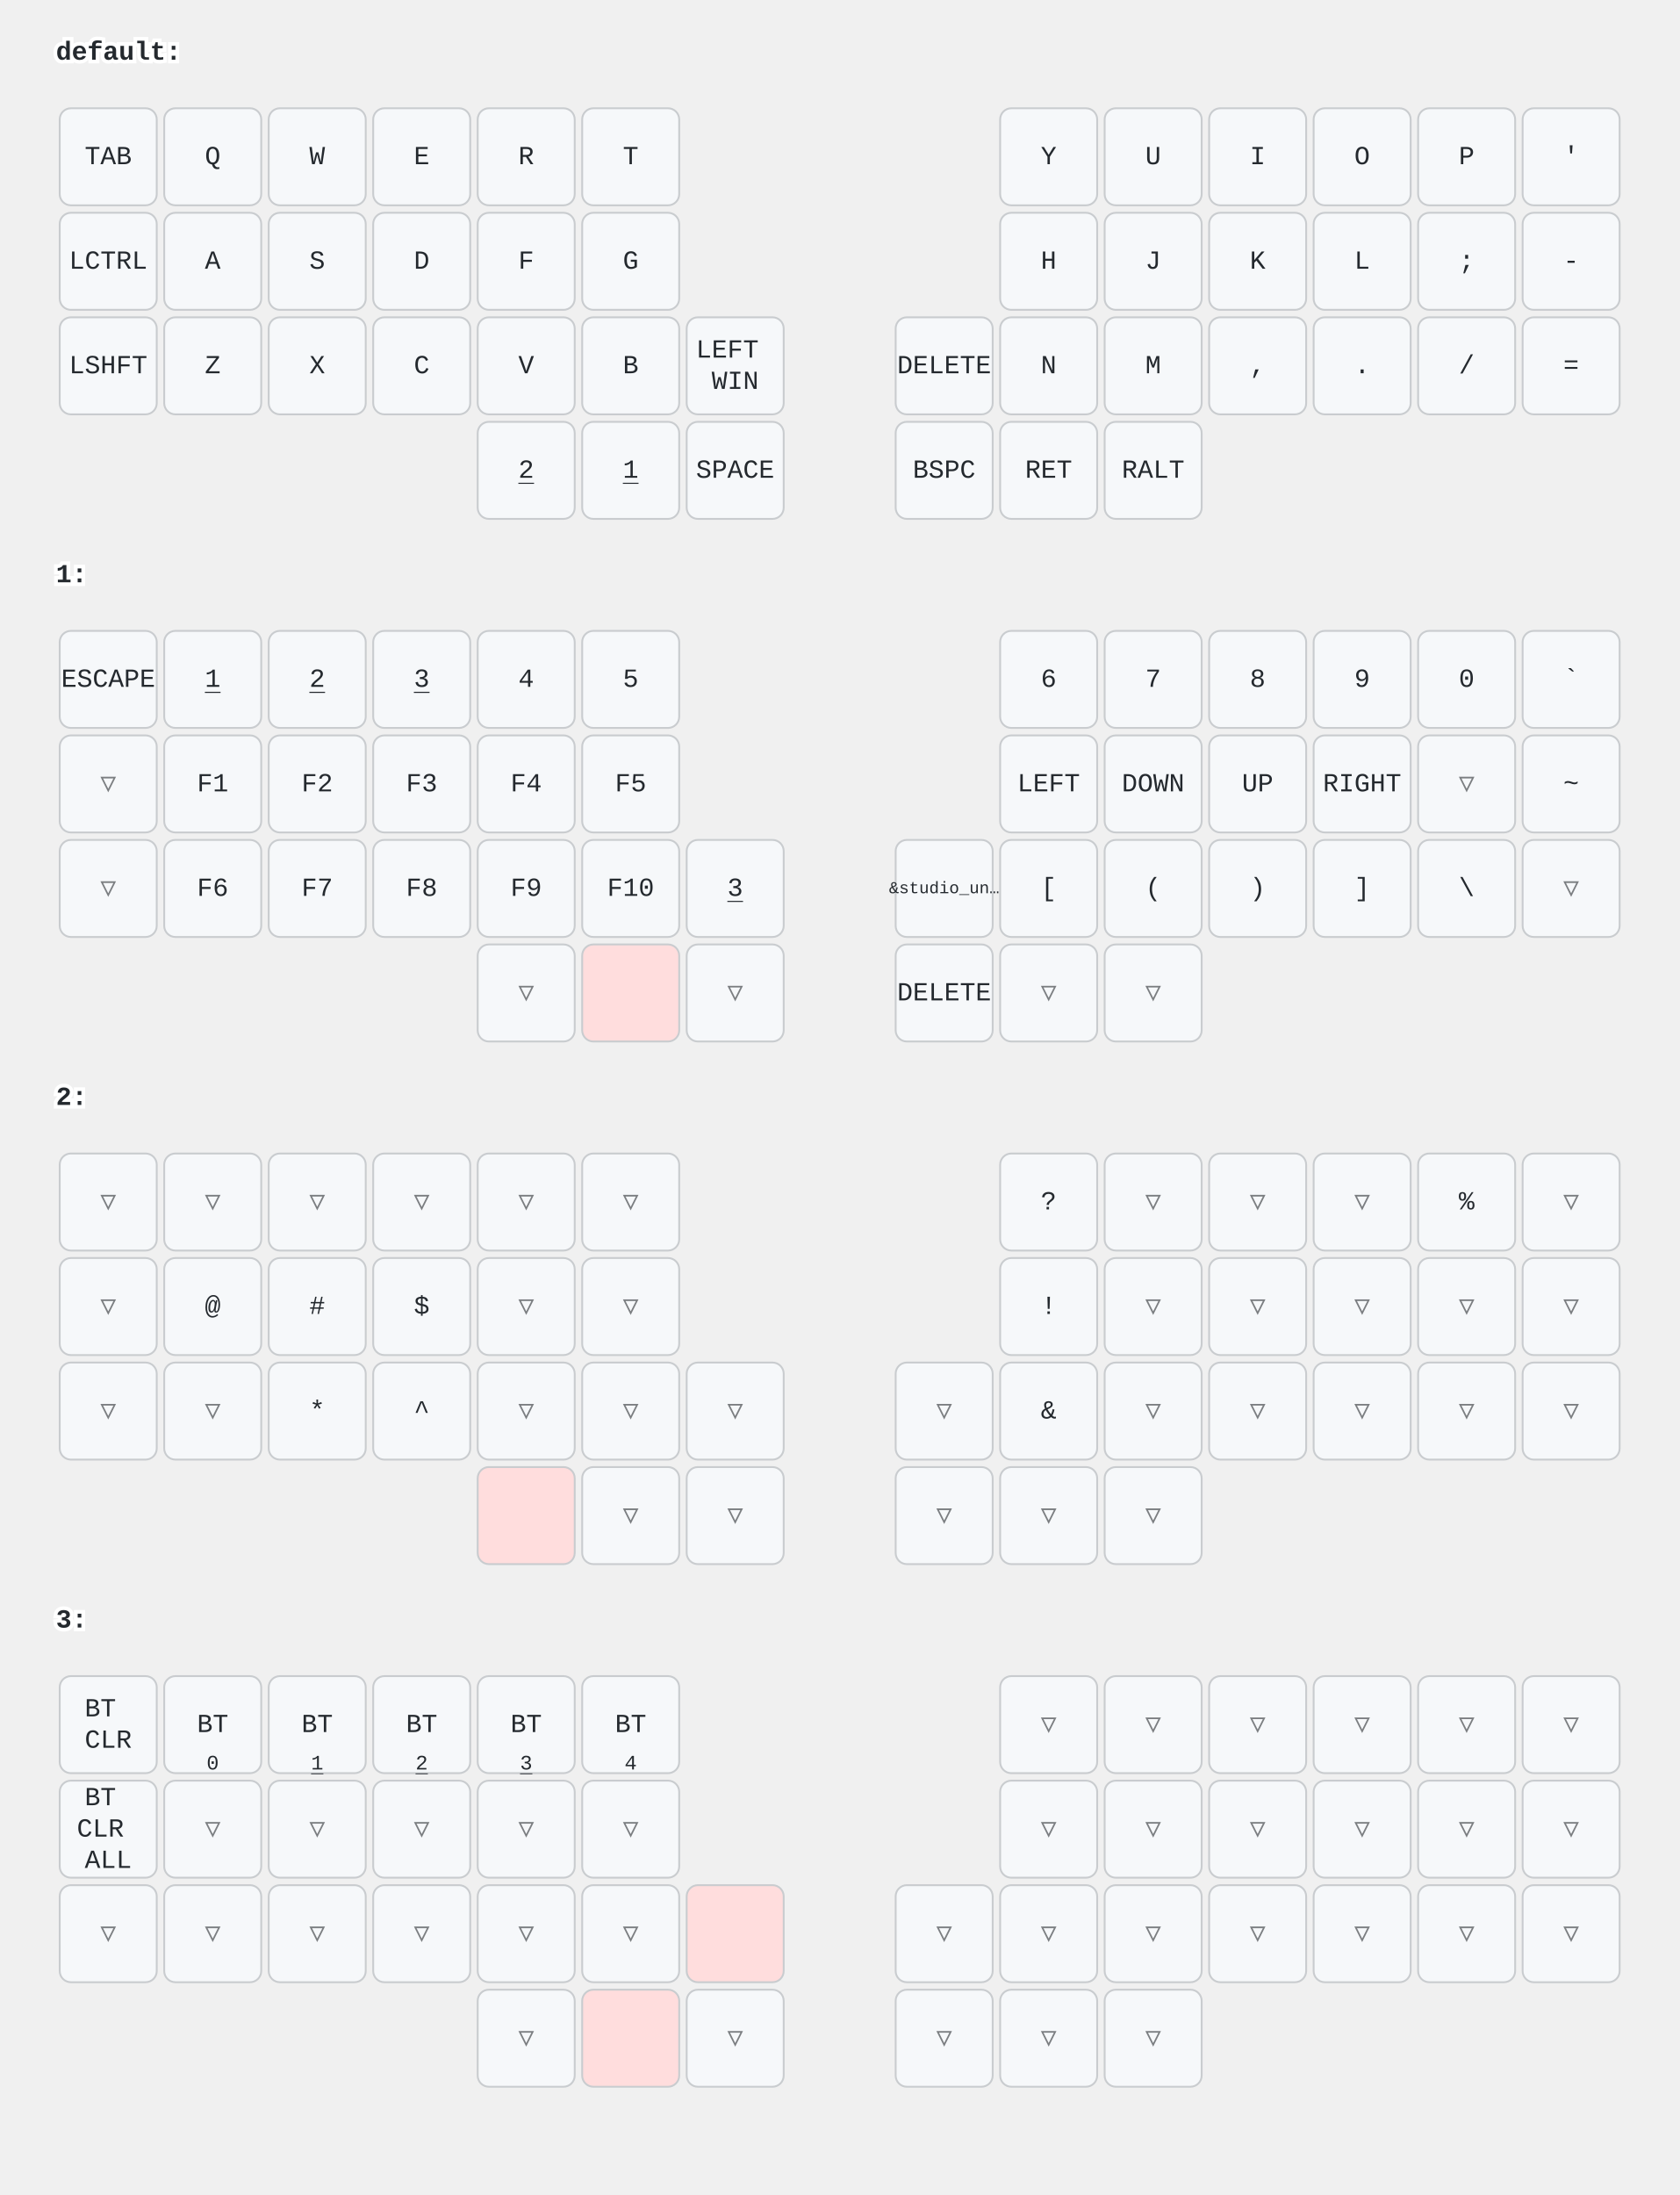
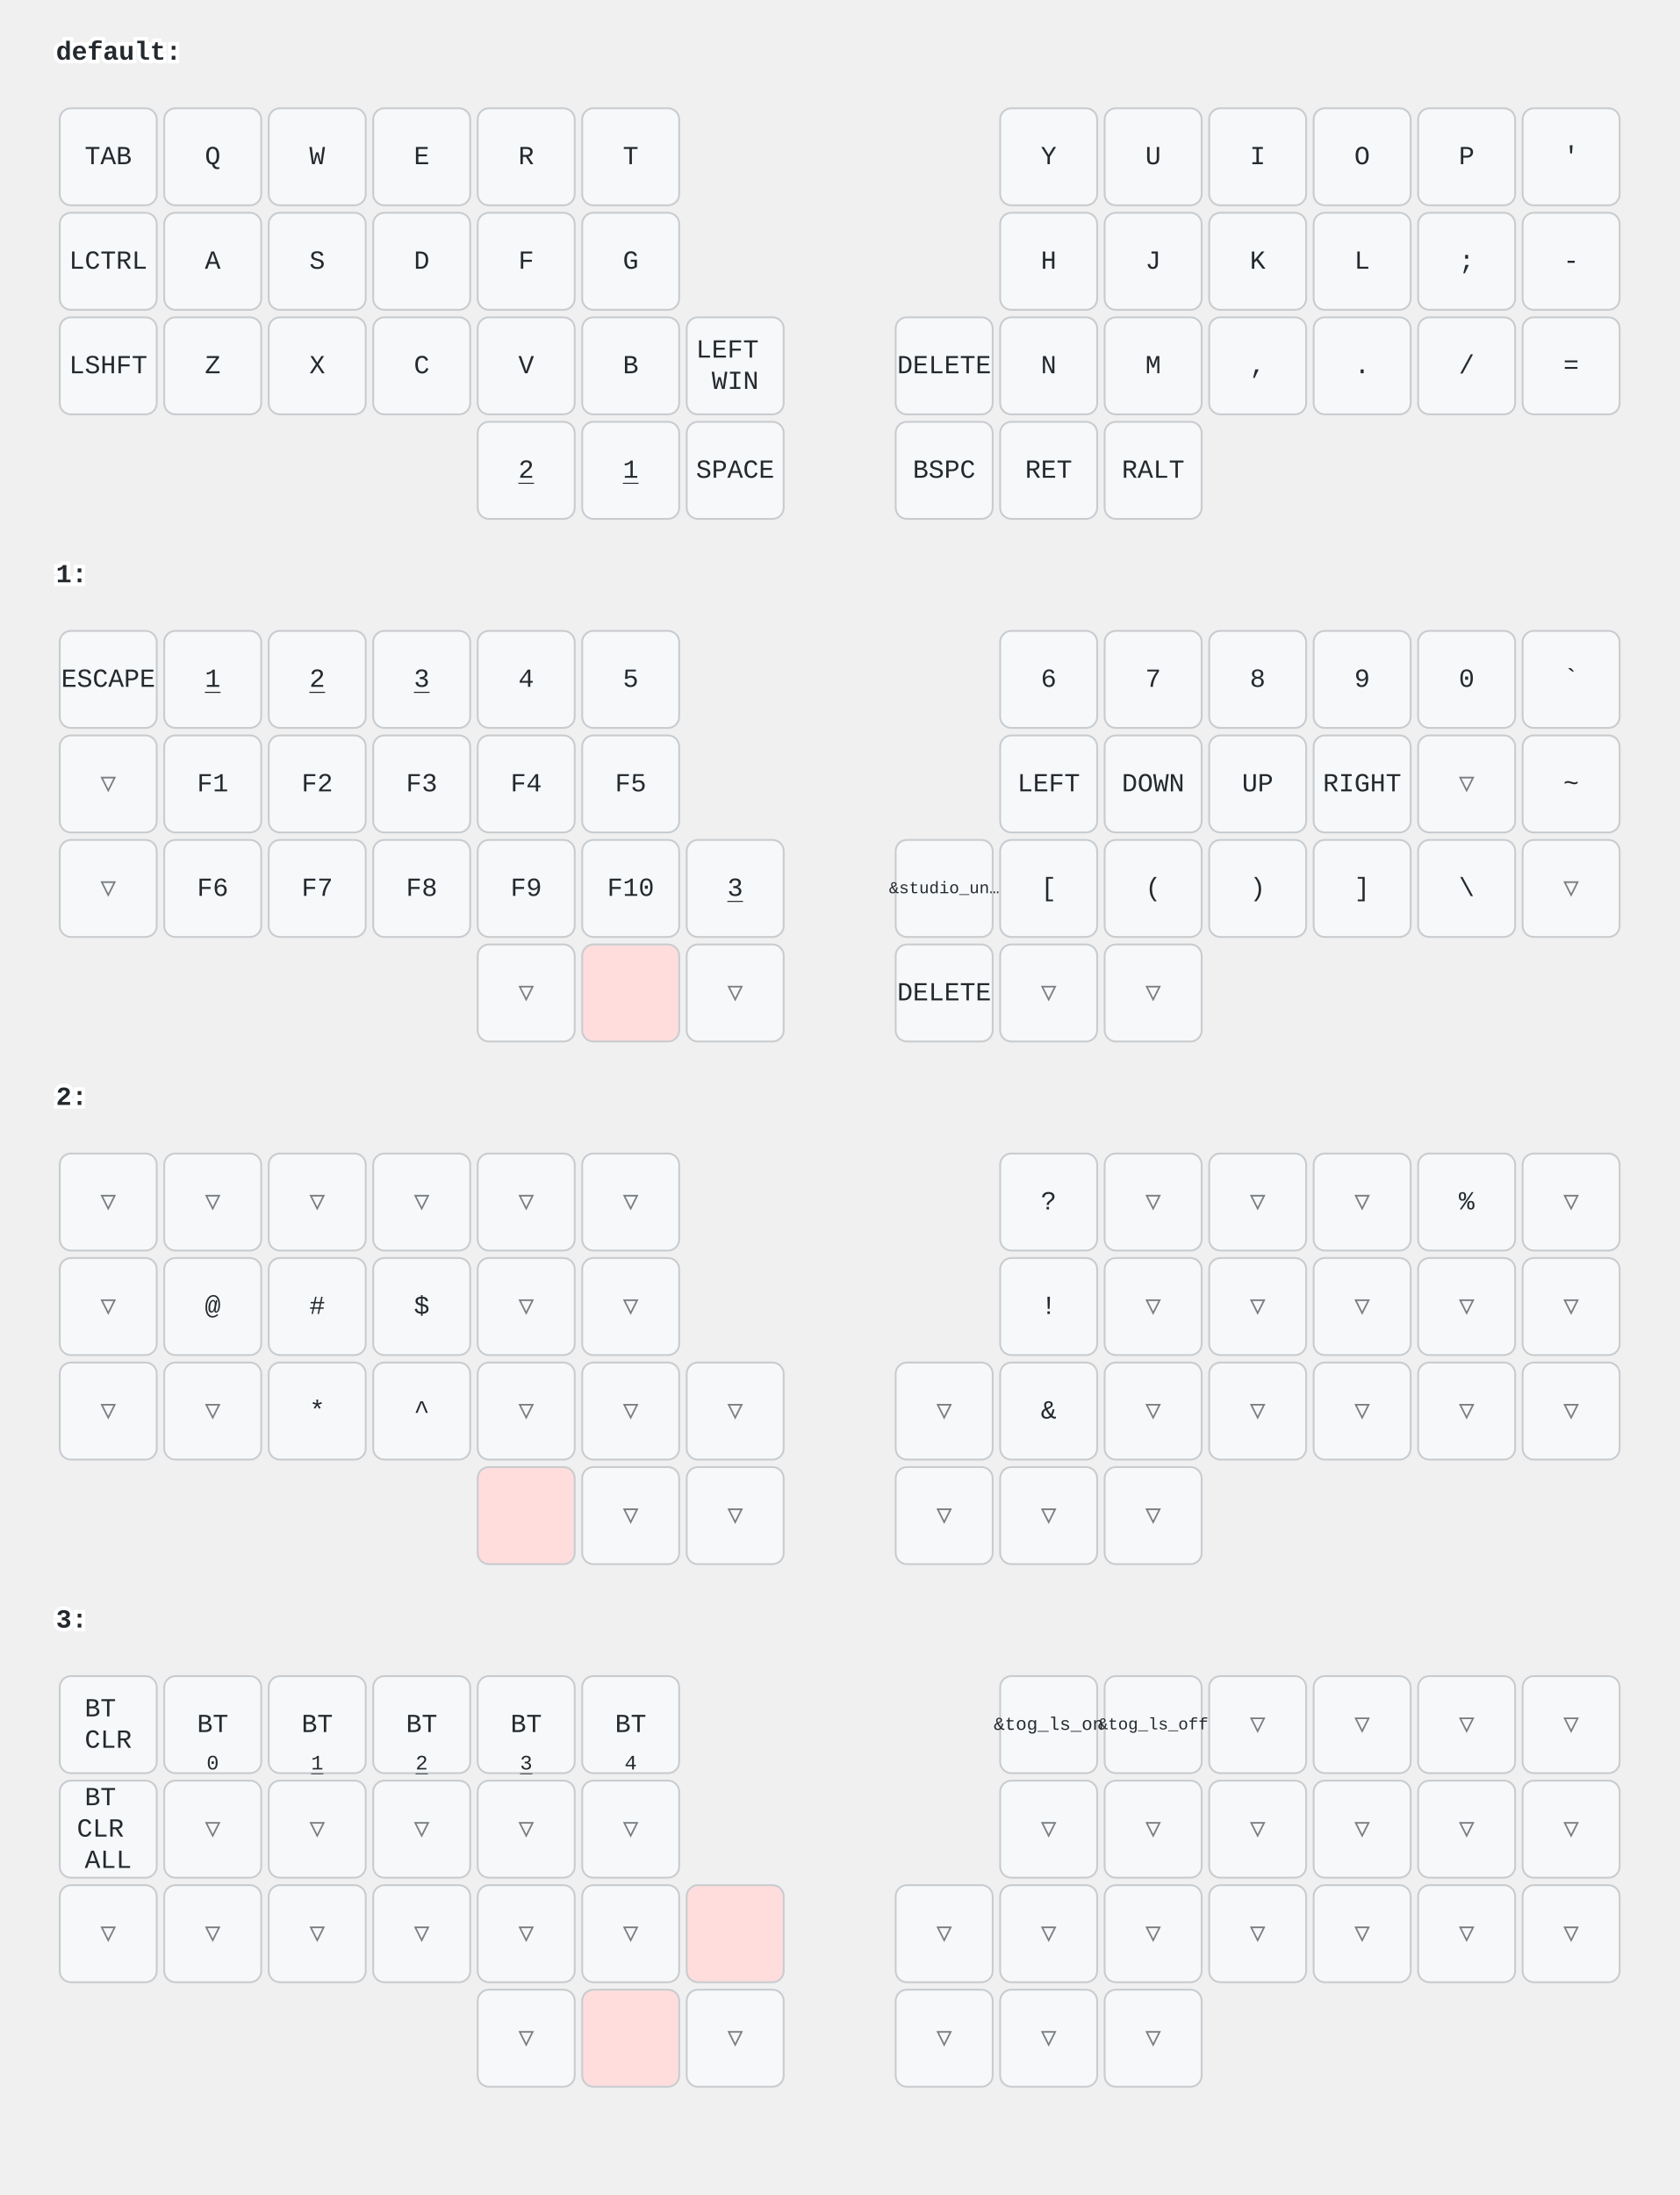
<svg xmlns="http://www.w3.org/2000/svg" width="900" height="1176" viewBox="0 0 900 1176" class="keymap">
  <style>/* inherit to force styles through use tags */
svg path {
    fill: inherit;
}

/* font and background color specifications */
svg.keymap {
    font-family: SFMono-Regular,Consolas,Liberation Mono,Menlo,monospace;
    font-size: 14px;
    font-kerning: normal;
    text-rendering: optimizeLegibility;
    fill: #24292e;
}

/* default key styling */
rect.key {
    fill: #f6f8fa;
}

rect.key, rect.combo {
    stroke: #c9cccf;
    stroke-width: 1;
}

/* default key side styling, only used is draw_key_sides is set */
rect.side {
    filter: brightness(90%);
}

/* color accent for combo boxes */
rect.combo, rect.combo-separate {
    fill: #cdf;
}

/* color accent for held keys */
rect.held, rect.combo.held {
    fill: #fdd;
}

/* color accent for ghost (optional) keys */
rect.ghost, rect.combo.ghost {
    stroke-dasharray: 4, 4;
    stroke-width: 2;
}

text {
    text-anchor: middle;
    dominant-baseline: middle;
}

/* styling for layer labels */
text.label {
    font-weight: bold;
    text-anchor: start;
    stroke: white;
    stroke-width: 4;
    paint-order: stroke;
}

/* styling for optional footer */
text.footer {
    text-anchor: end;
    dominant-baseline: auto;
    stroke: white;
    stroke-width: 4;
    paint-order: stroke;
}

/* styling for combo tap, and key non-tap label text */
text.combo, text.hold, text.shifted, text.left, text.right, text.tl, text.tr, text.bl, text.br {
    font-size: 11px;
}

text.hold, text.bl, text.br {
    text-anchor: middle;
    dominant-baseline: auto;
}

text.shifted, text.tl, text.tr {
    text-anchor: middle;
    dominant-baseline: hanging;
}

text.left, text.tl, text.bl {
    text-anchor: start;
}

text.right, text.tr, text.br {
    text-anchor: end;
}

text.layer-activator {
    text-decoration: underline;
}

/* styling for hold/shifted label text in combo box */
text.combo.hold, text.combo.shifted, text.combo.left, text.combo.right {
    font-size: 8px;
}

/* lighter symbol for transparent keys */
text.trans {
    fill: #7b7e81;
}

/* styling for combo dendrons */
path.combo {
    stroke-width: 1;
    stroke: gray;
    fill: none;
}

/* Start Tabler Icons Cleanup */
/* cannot use height/width with glyphs */
.icon-tabler &gt; path {
    fill: inherit;
    stroke: inherit;
    stroke-width: 2;
}
/* hide tabler's default box */
.icon-tabler &gt; path[stroke="none"][fill="none"] {
    visibility: hidden;
}
/* End Tabler Icons Cleanup */
</style>
  <g transform="translate(30, 0)" class="layer-default">
    <text x="0" y="28" class="label" id="default">default:</text>
    <g transform="translate(0, 56)">
      <g transform="translate(28, 28)" class="key keypos-0">
        <rect rx="6" ry="6" x="-26" y="-26" width="52" height="52" class="key" />
        <text x="0" y="0" class="key tap">TAB</text>
      </g>
      <g transform="translate(84, 28)" class="key keypos-1">
        <rect rx="6" ry="6" x="-26" y="-26" width="52" height="52" class="key" />
        <text x="0" y="0" class="key tap">Q</text>
      </g>
      <g transform="translate(140, 28)" class="key keypos-2">
        <rect rx="6" ry="6" x="-26" y="-26" width="52" height="52" class="key" />
        <text x="0" y="0" class="key tap">W</text>
      </g>
      <g transform="translate(196, 28)" class="key keypos-3">
        <rect rx="6" ry="6" x="-26" y="-26" width="52" height="52" class="key" />
        <text x="0" y="0" class="key tap">E</text>
      </g>
      <g transform="translate(252, 28)" class="key keypos-4">
        <rect rx="6" ry="6" x="-26" y="-26" width="52" height="52" class="key" />
        <text x="0" y="0" class="key tap">R</text>
      </g>
      <g transform="translate(308, 28)" class="key keypos-5">
        <rect rx="6" ry="6" x="-26" y="-26" width="52" height="52" class="key" />
        <text x="0" y="0" class="key tap">T</text>
      </g>
      <g transform="translate(532, 28)" class="key keypos-6">
        <rect rx="6" ry="6" x="-26" y="-26" width="52" height="52" class="key" />
        <text x="0" y="0" class="key tap">Y</text>
      </g>
      <g transform="translate(588, 28)" class="key keypos-7">
        <rect rx="6" ry="6" x="-26" y="-26" width="52" height="52" class="key" />
        <text x="0" y="0" class="key tap">U</text>
      </g>
      <g transform="translate(644, 28)" class="key keypos-8">
        <rect rx="6" ry="6" x="-26" y="-26" width="52" height="52" class="key" />
        <text x="0" y="0" class="key tap">I</text>
      </g>
      <g transform="translate(700, 28)" class="key keypos-9">
        <rect rx="6" ry="6" x="-26" y="-26" width="52" height="52" class="key" />
        <text x="0" y="0" class="key tap">O</text>
      </g>
      <g transform="translate(756, 28)" class="key keypos-10">
        <rect rx="6" ry="6" x="-26" y="-26" width="52" height="52" class="key" />
        <text x="0" y="0" class="key tap">P</text>
      </g>
      <g transform="translate(812, 28)" class="key keypos-11">
        <rect rx="6" ry="6" x="-26" y="-26" width="52" height="52" class="key" />
        <text x="0" y="0" class="key tap">'</text>
      </g>
      <g transform="translate(28, 84)" class="key keypos-12">
        <rect rx="6" ry="6" x="-26" y="-26" width="52" height="52" class="key" />
        <text x="0" y="0" class="key tap">LCTRL</text>
      </g>
      <g transform="translate(84, 84)" class="key keypos-13">
        <rect rx="6" ry="6" x="-26" y="-26" width="52" height="52" class="key" />
        <text x="0" y="0" class="key tap">A</text>
      </g>
      <g transform="translate(140, 84)" class="key keypos-14">
        <rect rx="6" ry="6" x="-26" y="-26" width="52" height="52" class="key" />
        <text x="0" y="0" class="key tap">S</text>
      </g>
      <g transform="translate(196, 84)" class="key keypos-15">
        <rect rx="6" ry="6" x="-26" y="-26" width="52" height="52" class="key" />
        <text x="0" y="0" class="key tap">D</text>
      </g>
      <g transform="translate(252, 84)" class="key keypos-16">
        <rect rx="6" ry="6" x="-26" y="-26" width="52" height="52" class="key" />
        <text x="0" y="0" class="key tap">F</text>
      </g>
      <g transform="translate(308, 84)" class="key keypos-17">
        <rect rx="6" ry="6" x="-26" y="-26" width="52" height="52" class="key" />
        <text x="0" y="0" class="key tap">G</text>
      </g>
      <g transform="translate(532, 84)" class="key keypos-18">
        <rect rx="6" ry="6" x="-26" y="-26" width="52" height="52" class="key" />
        <text x="0" y="0" class="key tap">H</text>
      </g>
      <g transform="translate(588, 84)" class="key keypos-19">
        <rect rx="6" ry="6" x="-26" y="-26" width="52" height="52" class="key" />
        <text x="0" y="0" class="key tap">J</text>
      </g>
      <g transform="translate(644, 84)" class="key keypos-20">
        <rect rx="6" ry="6" x="-26" y="-26" width="52" height="52" class="key" />
        <text x="0" y="0" class="key tap">K</text>
      </g>
      <g transform="translate(700, 84)" class="key keypos-21">
        <rect rx="6" ry="6" x="-26" y="-26" width="52" height="52" class="key" />
        <text x="0" y="0" class="key tap">L</text>
      </g>
      <g transform="translate(756, 84)" class="key keypos-22">
        <rect rx="6" ry="6" x="-26" y="-26" width="52" height="52" class="key" />
        <text x="0" y="0" class="key tap">;</text>
      </g>
      <g transform="translate(812, 84)" class="key keypos-23">
        <rect rx="6" ry="6" x="-26" y="-26" width="52" height="52" class="key" />
        <text x="0" y="0" class="key tap">-</text>
      </g>
      <g transform="translate(28, 140)" class="key keypos-24">
        <rect rx="6" ry="6" x="-26" y="-26" width="52" height="52" class="key" />
        <text x="0" y="0" class="key tap">LSHFT</text>
      </g>
      <g transform="translate(84, 140)" class="key keypos-25">
        <rect rx="6" ry="6" x="-26" y="-26" width="52" height="52" class="key" />
        <text x="0" y="0" class="key tap">Z</text>
      </g>
      <g transform="translate(140, 140)" class="key keypos-26">
        <rect rx="6" ry="6" x="-26" y="-26" width="52" height="52" class="key" />
        <text x="0" y="0" class="key tap">X</text>
      </g>
      <g transform="translate(196, 140)" class="key keypos-27">
        <rect rx="6" ry="6" x="-26" y="-26" width="52" height="52" class="key" />
        <text x="0" y="0" class="key tap">C</text>
      </g>
      <g transform="translate(252, 140)" class="key keypos-28">
        <rect rx="6" ry="6" x="-26" y="-26" width="52" height="52" class="key" />
        <text x="0" y="0" class="key tap">V</text>
      </g>
      <g transform="translate(308, 140)" class="key keypos-29">
        <rect rx="6" ry="6" x="-26" y="-26" width="52" height="52" class="key" />
        <text x="0" y="0" class="key tap">B</text>
      </g>
      <g transform="translate(364, 140)" class="key keypos-30">
        <rect rx="6" ry="6" x="-26" y="-26" width="52" height="52" class="key" />
        <text x="0" y="0" class="key tap">
          <tspan x="0" dy="-0.6em">LEFT</tspan>
          <tspan x="0" dy="1.2em">WIN</tspan>
        </text>
      </g>
      <g transform="translate(476, 140)" class="key keypos-31">
        <rect rx="6" ry="6" x="-26" y="-26" width="52" height="52" class="key" />
        <text x="0" y="0" class="key tap">DELETE</text>
      </g>
      <g transform="translate(532, 140)" class="key keypos-32">
        <rect rx="6" ry="6" x="-26" y="-26" width="52" height="52" class="key" />
        <text x="0" y="0" class="key tap">N</text>
      </g>
      <g transform="translate(588, 140)" class="key keypos-33">
        <rect rx="6" ry="6" x="-26" y="-26" width="52" height="52" class="key" />
        <text x="0" y="0" class="key tap">M</text>
      </g>
      <g transform="translate(644, 140)" class="key keypos-34">
        <rect rx="6" ry="6" x="-26" y="-26" width="52" height="52" class="key" />
        <text x="0" y="0" class="key tap">,</text>
      </g>
      <g transform="translate(700, 140)" class="key keypos-35">
        <rect rx="6" ry="6" x="-26" y="-26" width="52" height="52" class="key" />
        <text x="0" y="0" class="key tap">.</text>
      </g>
      <g transform="translate(756, 140)" class="key keypos-36">
        <rect rx="6" ry="6" x="-26" y="-26" width="52" height="52" class="key" />
        <text x="0" y="0" class="key tap">/</text>
      </g>
      <g transform="translate(812, 140)" class="key keypos-37">
        <rect rx="6" ry="6" x="-26" y="-26" width="52" height="52" class="key" />
        <text x="0" y="0" class="key tap">=</text>
      </g>
      <g transform="translate(252, 196)" class="key keypos-38">
        <rect rx="6" ry="6" x="-26" y="-26" width="52" height="52" class="key" />
        <a href="#x_x">
          <text x="0" y="0" class="key tap layer-activator">2</text>
        </a>
      </g>
      <g transform="translate(308, 196)" class="key keypos-39">
        <rect rx="6" ry="6" x="-26" y="-26" width="52" height="52" class="key" />
        <a href="#x_x">
          <text x="0" y="0" class="key tap layer-activator">1</text>
        </a>
      </g>
      <g transform="translate(364, 196)" class="key keypos-40">
        <rect rx="6" ry="6" x="-26" y="-26" width="52" height="52" class="key" />
        <text x="0" y="0" class="key tap">SPACE</text>
      </g>
      <g transform="translate(476, 196)" class="key keypos-41">
        <rect rx="6" ry="6" x="-26" y="-26" width="52" height="52" class="key" />
        <text x="0" y="0" class="key tap">BSPC</text>
      </g>
      <g transform="translate(532, 196)" class="key keypos-42">
        <rect rx="6" ry="6" x="-26" y="-26" width="52" height="52" class="key" />
        <text x="0" y="0" class="key tap">RET</text>
      </g>
      <g transform="translate(588, 196)" class="key keypos-43">
        <rect rx="6" ry="6" x="-26" y="-26" width="52" height="52" class="key" />
        <text x="0" y="0" class="key tap">RALT</text>
      </g>
    </g>
  </g>
  <g transform="translate(30, 280)" class="layer-1">
    <text x="0" y="28" class="label" id="x_x">1:</text>
    <g transform="translate(0, 56)">
      <g transform="translate(28, 28)" class="key keypos-0">
        <rect rx="6" ry="6" x="-26" y="-26" width="52" height="52" class="key" />
        <text x="0" y="0" class="key tap">ESCAPE</text>
      </g>
      <g transform="translate(84, 28)" class="key keypos-1">
        <rect rx="6" ry="6" x="-26" y="-26" width="52" height="52" class="key" />
        <a href="#x_x">
          <text x="0" y="0" class="key tap layer-activator">1</text>
        </a>
      </g>
      <g transform="translate(140, 28)" class="key keypos-2">
        <rect rx="6" ry="6" x="-26" y="-26" width="52" height="52" class="key" />
        <a href="#x_x">
          <text x="0" y="0" class="key tap layer-activator">2</text>
        </a>
      </g>
      <g transform="translate(196, 28)" class="key keypos-3">
        <rect rx="6" ry="6" x="-26" y="-26" width="52" height="52" class="key" />
        <a href="#x_x">
          <text x="0" y="0" class="key tap layer-activator">3</text>
        </a>
      </g>
      <g transform="translate(252, 28)" class="key keypos-4">
        <rect rx="6" ry="6" x="-26" y="-26" width="52" height="52" class="key" />
        <text x="0" y="0" class="key tap">4</text>
      </g>
      <g transform="translate(308, 28)" class="key keypos-5">
        <rect rx="6" ry="6" x="-26" y="-26" width="52" height="52" class="key" />
        <text x="0" y="0" class="key tap">5</text>
      </g>
      <g transform="translate(532, 28)" class="key keypos-6">
        <rect rx="6" ry="6" x="-26" y="-26" width="52" height="52" class="key" />
        <text x="0" y="0" class="key tap">6</text>
      </g>
      <g transform="translate(588, 28)" class="key keypos-7">
        <rect rx="6" ry="6" x="-26" y="-26" width="52" height="52" class="key" />
        <text x="0" y="0" class="key tap">7</text>
      </g>
      <g transform="translate(644, 28)" class="key keypos-8">
        <rect rx="6" ry="6" x="-26" y="-26" width="52" height="52" class="key" />
        <text x="0" y="0" class="key tap">8</text>
      </g>
      <g transform="translate(700, 28)" class="key keypos-9">
        <rect rx="6" ry="6" x="-26" y="-26" width="52" height="52" class="key" />
        <text x="0" y="0" class="key tap">9</text>
      </g>
      <g transform="translate(756, 28)" class="key keypos-10">
        <rect rx="6" ry="6" x="-26" y="-26" width="52" height="52" class="key" />
        <text x="0" y="0" class="key tap">0</text>
      </g>
      <g transform="translate(812, 28)" class="key keypos-11">
        <rect rx="6" ry="6" x="-26" y="-26" width="52" height="52" class="key" />
        <text x="0" y="0" class="key tap">`</text>
      </g>
      <g transform="translate(28, 84)" class="key trans keypos-12">
        <rect rx="6" ry="6" x="-26" y="-26" width="52" height="52" class="key trans" />
        <text x="0" y="0" class="key trans tap">▽</text>
      </g>
      <g transform="translate(84, 84)" class="key keypos-13">
        <rect rx="6" ry="6" x="-26" y="-26" width="52" height="52" class="key" />
        <text x="0" y="0" class="key tap">F1</text>
      </g>
      <g transform="translate(140, 84)" class="key keypos-14">
        <rect rx="6" ry="6" x="-26" y="-26" width="52" height="52" class="key" />
        <text x="0" y="0" class="key tap">F2</text>
      </g>
      <g transform="translate(196, 84)" class="key keypos-15">
        <rect rx="6" ry="6" x="-26" y="-26" width="52" height="52" class="key" />
        <text x="0" y="0" class="key tap">F3</text>
      </g>
      <g transform="translate(252, 84)" class="key keypos-16">
        <rect rx="6" ry="6" x="-26" y="-26" width="52" height="52" class="key" />
        <text x="0" y="0" class="key tap">F4</text>
      </g>
      <g transform="translate(308, 84)" class="key keypos-17">
        <rect rx="6" ry="6" x="-26" y="-26" width="52" height="52" class="key" />
        <text x="0" y="0" class="key tap">F5</text>
      </g>
      <g transform="translate(532, 84)" class="key keypos-18">
        <rect rx="6" ry="6" x="-26" y="-26" width="52" height="52" class="key" />
        <text x="0" y="0" class="key tap">LEFT</text>
      </g>
      <g transform="translate(588, 84)" class="key keypos-19">
        <rect rx="6" ry="6" x="-26" y="-26" width="52" height="52" class="key" />
        <text x="0" y="0" class="key tap">DOWN</text>
      </g>
      <g transform="translate(644, 84)" class="key keypos-20">
        <rect rx="6" ry="6" x="-26" y="-26" width="52" height="52" class="key" />
        <text x="0" y="0" class="key tap">UP</text>
      </g>
      <g transform="translate(700, 84)" class="key keypos-21">
        <rect rx="6" ry="6" x="-26" y="-26" width="52" height="52" class="key" />
        <text x="0" y="0" class="key tap">RIGHT</text>
      </g>
      <g transform="translate(756, 84)" class="key trans keypos-22">
        <rect rx="6" ry="6" x="-26" y="-26" width="52" height="52" class="key trans" />
        <text x="0" y="0" class="key trans tap">▽</text>
      </g>
      <g transform="translate(812, 84)" class="key keypos-23">
        <rect rx="6" ry="6" x="-26" y="-26" width="52" height="52" class="key" />
        <text x="0" y="0" class="key tap">~</text>
      </g>
      <g transform="translate(28, 140)" class="key trans keypos-24">
        <rect rx="6" ry="6" x="-26" y="-26" width="52" height="52" class="key trans" />
        <text x="0" y="0" class="key trans tap">▽</text>
      </g>
      <g transform="translate(84, 140)" class="key keypos-25">
        <rect rx="6" ry="6" x="-26" y="-26" width="52" height="52" class="key" />
        <text x="0" y="0" class="key tap">F6</text>
      </g>
      <g transform="translate(140, 140)" class="key keypos-26">
        <rect rx="6" ry="6" x="-26" y="-26" width="52" height="52" class="key" />
        <text x="0" y="0" class="key tap">F7</text>
      </g>
      <g transform="translate(196, 140)" class="key keypos-27">
        <rect rx="6" ry="6" x="-26" y="-26" width="52" height="52" class="key" />
        <text x="0" y="0" class="key tap">F8</text>
      </g>
      <g transform="translate(252, 140)" class="key keypos-28">
        <rect rx="6" ry="6" x="-26" y="-26" width="52" height="52" class="key" />
        <text x="0" y="0" class="key tap">F9</text>
      </g>
      <g transform="translate(308, 140)" class="key keypos-29">
        <rect rx="6" ry="6" x="-26" y="-26" width="52" height="52" class="key" />
        <text x="0" y="0" class="key tap">F10</text>
      </g>
      <g transform="translate(364, 140)" class="key keypos-30">
        <rect rx="6" ry="6" x="-26" y="-26" width="52" height="52" class="key" />
        <a href="#x_x">
          <text x="0" y="0" class="key tap layer-activator">3</text>
        </a>
      </g>
      <g transform="translate(476, 140)" class="key keypos-31">
        <rect rx="6" ry="6" x="-26" y="-26" width="52" height="52" class="key" />
        <text x="0" y="0" class="key tap">
          <tspan style="font-size: 64%">&amp;studio_un…</tspan>
        </text>
      </g>
      <g transform="translate(532, 140)" class="key keypos-32">
        <rect rx="6" ry="6" x="-26" y="-26" width="52" height="52" class="key" />
        <text x="0" y="0" class="key tap">[</text>
      </g>
      <g transform="translate(588, 140)" class="key keypos-33">
        <rect rx="6" ry="6" x="-26" y="-26" width="52" height="52" class="key" />
        <text x="0" y="0" class="key tap">(</text>
      </g>
      <g transform="translate(644, 140)" class="key keypos-34">
        <rect rx="6" ry="6" x="-26" y="-26" width="52" height="52" class="key" />
        <text x="0" y="0" class="key tap">)</text>
      </g>
      <g transform="translate(700, 140)" class="key keypos-35">
        <rect rx="6" ry="6" x="-26" y="-26" width="52" height="52" class="key" />
        <text x="0" y="0" class="key tap">]</text>
      </g>
      <g transform="translate(756, 140)" class="key keypos-36">
        <rect rx="6" ry="6" x="-26" y="-26" width="52" height="52" class="key" />
        <text x="0" y="0" class="key tap">\</text>
      </g>
      <g transform="translate(812, 140)" class="key trans keypos-37">
        <rect rx="6" ry="6" x="-26" y="-26" width="52" height="52" class="key trans" />
        <text x="0" y="0" class="key trans tap">▽</text>
      </g>
      <g transform="translate(252, 196)" class="key trans keypos-38">
        <rect rx="6" ry="6" x="-26" y="-26" width="52" height="52" class="key trans" />
        <text x="0" y="0" class="key trans tap">▽</text>
      </g>
      <g transform="translate(308, 196)" class="key held keypos-39">
        <rect rx="6" ry="6" x="-26" y="-26" width="52" height="52" class="key held" />
      </g>
      <g transform="translate(364, 196)" class="key trans keypos-40">
        <rect rx="6" ry="6" x="-26" y="-26" width="52" height="52" class="key trans" />
        <text x="0" y="0" class="key trans tap">▽</text>
      </g>
      <g transform="translate(476, 196)" class="key keypos-41">
        <rect rx="6" ry="6" x="-26" y="-26" width="52" height="52" class="key" />
        <text x="0" y="0" class="key tap">DELETE</text>
      </g>
      <g transform="translate(532, 196)" class="key trans keypos-42">
        <rect rx="6" ry="6" x="-26" y="-26" width="52" height="52" class="key trans" />
        <text x="0" y="0" class="key trans tap">▽</text>
      </g>
      <g transform="translate(588, 196)" class="key trans keypos-43">
        <rect rx="6" ry="6" x="-26" y="-26" width="52" height="52" class="key trans" />
        <text x="0" y="0" class="key trans tap">▽</text>
      </g>
    </g>
  </g>
  <g transform="translate(30, 560)" class="layer-2">
    <text x="0" y="28" class="label" id="x_x">2:</text>
    <g transform="translate(0, 56)">
      <g transform="translate(28, 28)" class="key trans keypos-0">
        <rect rx="6" ry="6" x="-26" y="-26" width="52" height="52" class="key trans" />
        <text x="0" y="0" class="key trans tap">▽</text>
      </g>
      <g transform="translate(84, 28)" class="key trans keypos-1">
        <rect rx="6" ry="6" x="-26" y="-26" width="52" height="52" class="key trans" />
        <text x="0" y="0" class="key trans tap">▽</text>
      </g>
      <g transform="translate(140, 28)" class="key trans keypos-2">
        <rect rx="6" ry="6" x="-26" y="-26" width="52" height="52" class="key trans" />
        <text x="0" y="0" class="key trans tap">▽</text>
      </g>
      <g transform="translate(196, 28)" class="key trans keypos-3">
        <rect rx="6" ry="6" x="-26" y="-26" width="52" height="52" class="key trans" />
        <text x="0" y="0" class="key trans tap">▽</text>
      </g>
      <g transform="translate(252, 28)" class="key trans keypos-4">
        <rect rx="6" ry="6" x="-26" y="-26" width="52" height="52" class="key trans" />
        <text x="0" y="0" class="key trans tap">▽</text>
      </g>
      <g transform="translate(308, 28)" class="key trans keypos-5">
        <rect rx="6" ry="6" x="-26" y="-26" width="52" height="52" class="key trans" />
        <text x="0" y="0" class="key trans tap">▽</text>
      </g>
      <g transform="translate(532, 28)" class="key keypos-6">
        <rect rx="6" ry="6" x="-26" y="-26" width="52" height="52" class="key" />
        <text x="0" y="0" class="key tap">?</text>
      </g>
      <g transform="translate(588, 28)" class="key trans keypos-7">
        <rect rx="6" ry="6" x="-26" y="-26" width="52" height="52" class="key trans" />
        <text x="0" y="0" class="key trans tap">▽</text>
      </g>
      <g transform="translate(644, 28)" class="key trans keypos-8">
        <rect rx="6" ry="6" x="-26" y="-26" width="52" height="52" class="key trans" />
        <text x="0" y="0" class="key trans tap">▽</text>
      </g>
      <g transform="translate(700, 28)" class="key trans keypos-9">
        <rect rx="6" ry="6" x="-26" y="-26" width="52" height="52" class="key trans" />
        <text x="0" y="0" class="key trans tap">▽</text>
      </g>
      <g transform="translate(756, 28)" class="key keypos-10">
        <rect rx="6" ry="6" x="-26" y="-26" width="52" height="52" class="key" />
        <text x="0" y="0" class="key tap">%</text>
      </g>
      <g transform="translate(812, 28)" class="key trans keypos-11">
        <rect rx="6" ry="6" x="-26" y="-26" width="52" height="52" class="key trans" />
        <text x="0" y="0" class="key trans tap">▽</text>
      </g>
      <g transform="translate(28, 84)" class="key trans keypos-12">
        <rect rx="6" ry="6" x="-26" y="-26" width="52" height="52" class="key trans" />
        <text x="0" y="0" class="key trans tap">▽</text>
      </g>
      <g transform="translate(84, 84)" class="key keypos-13">
        <rect rx="6" ry="6" x="-26" y="-26" width="52" height="52" class="key" />
        <text x="0" y="0" class="key tap">@</text>
      </g>
      <g transform="translate(140, 84)" class="key keypos-14">
        <rect rx="6" ry="6" x="-26" y="-26" width="52" height="52" class="key" />
        <text x="0" y="0" class="key tap">#</text>
      </g>
      <g transform="translate(196, 84)" class="key keypos-15">
        <rect rx="6" ry="6" x="-26" y="-26" width="52" height="52" class="key" />
        <text x="0" y="0" class="key tap">$</text>
      </g>
      <g transform="translate(252, 84)" class="key trans keypos-16">
        <rect rx="6" ry="6" x="-26" y="-26" width="52" height="52" class="key trans" />
        <text x="0" y="0" class="key trans tap">▽</text>
      </g>
      <g transform="translate(308, 84)" class="key trans keypos-17">
        <rect rx="6" ry="6" x="-26" y="-26" width="52" height="52" class="key trans" />
        <text x="0" y="0" class="key trans tap">▽</text>
      </g>
      <g transform="translate(532, 84)" class="key keypos-18">
        <rect rx="6" ry="6" x="-26" y="-26" width="52" height="52" class="key" />
        <text x="0" y="0" class="key tap">!</text>
      </g>
      <g transform="translate(588, 84)" class="key trans keypos-19">
        <rect rx="6" ry="6" x="-26" y="-26" width="52" height="52" class="key trans" />
        <text x="0" y="0" class="key trans tap">▽</text>
      </g>
      <g transform="translate(644, 84)" class="key trans keypos-20">
        <rect rx="6" ry="6" x="-26" y="-26" width="52" height="52" class="key trans" />
        <text x="0" y="0" class="key trans tap">▽</text>
      </g>
      <g transform="translate(700, 84)" class="key trans keypos-21">
        <rect rx="6" ry="6" x="-26" y="-26" width="52" height="52" class="key trans" />
        <text x="0" y="0" class="key trans tap">▽</text>
      </g>
      <g transform="translate(756, 84)" class="key trans keypos-22">
        <rect rx="6" ry="6" x="-26" y="-26" width="52" height="52" class="key trans" />
        <text x="0" y="0" class="key trans tap">▽</text>
      </g>
      <g transform="translate(812, 84)" class="key trans keypos-23">
        <rect rx="6" ry="6" x="-26" y="-26" width="52" height="52" class="key trans" />
        <text x="0" y="0" class="key trans tap">▽</text>
      </g>
      <g transform="translate(28, 140)" class="key trans keypos-24">
        <rect rx="6" ry="6" x="-26" y="-26" width="52" height="52" class="key trans" />
        <text x="0" y="0" class="key trans tap">▽</text>
      </g>
      <g transform="translate(84, 140)" class="key trans keypos-25">
        <rect rx="6" ry="6" x="-26" y="-26" width="52" height="52" class="key trans" />
        <text x="0" y="0" class="key trans tap">▽</text>
      </g>
      <g transform="translate(140, 140)" class="key keypos-26">
        <rect rx="6" ry="6" x="-26" y="-26" width="52" height="52" class="key" />
        <text x="0" y="0" class="key tap">*</text>
      </g>
      <g transform="translate(196, 140)" class="key keypos-27">
        <rect rx="6" ry="6" x="-26" y="-26" width="52" height="52" class="key" />
        <text x="0" y="0" class="key tap">^</text>
      </g>
      <g transform="translate(252, 140)" class="key trans keypos-28">
        <rect rx="6" ry="6" x="-26" y="-26" width="52" height="52" class="key trans" />
        <text x="0" y="0" class="key trans tap">▽</text>
      </g>
      <g transform="translate(308, 140)" class="key trans keypos-29">
        <rect rx="6" ry="6" x="-26" y="-26" width="52" height="52" class="key trans" />
        <text x="0" y="0" class="key trans tap">▽</text>
      </g>
      <g transform="translate(364, 140)" class="key trans keypos-30">
        <rect rx="6" ry="6" x="-26" y="-26" width="52" height="52" class="key trans" />
        <text x="0" y="0" class="key trans tap">▽</text>
      </g>
      <g transform="translate(476, 140)" class="key trans keypos-31">
        <rect rx="6" ry="6" x="-26" y="-26" width="52" height="52" class="key trans" />
        <text x="0" y="0" class="key trans tap">▽</text>
      </g>
      <g transform="translate(532, 140)" class="key keypos-32">
        <rect rx="6" ry="6" x="-26" y="-26" width="52" height="52" class="key" />
        <text x="0" y="0" class="key tap">&amp;</text>
      </g>
      <g transform="translate(588, 140)" class="key trans keypos-33">
        <rect rx="6" ry="6" x="-26" y="-26" width="52" height="52" class="key trans" />
        <text x="0" y="0" class="key trans tap">▽</text>
      </g>
      <g transform="translate(644, 140)" class="key trans keypos-34">
        <rect rx="6" ry="6" x="-26" y="-26" width="52" height="52" class="key trans" />
        <text x="0" y="0" class="key trans tap">▽</text>
      </g>
      <g transform="translate(700, 140)" class="key trans keypos-35">
        <rect rx="6" ry="6" x="-26" y="-26" width="52" height="52" class="key trans" />
        <text x="0" y="0" class="key trans tap">▽</text>
      </g>
      <g transform="translate(756, 140)" class="key trans keypos-36">
        <rect rx="6" ry="6" x="-26" y="-26" width="52" height="52" class="key trans" />
        <text x="0" y="0" class="key trans tap">▽</text>
      </g>
      <g transform="translate(812, 140)" class="key trans keypos-37">
        <rect rx="6" ry="6" x="-26" y="-26" width="52" height="52" class="key trans" />
        <text x="0" y="0" class="key trans tap">▽</text>
      </g>
      <g transform="translate(252, 196)" class="key held keypos-38">
        <rect rx="6" ry="6" x="-26" y="-26" width="52" height="52" class="key held" />
      </g>
      <g transform="translate(308, 196)" class="key trans keypos-39">
        <rect rx="6" ry="6" x="-26" y="-26" width="52" height="52" class="key trans" />
        <text x="0" y="0" class="key trans tap">▽</text>
      </g>
      <g transform="translate(364, 196)" class="key trans keypos-40">
        <rect rx="6" ry="6" x="-26" y="-26" width="52" height="52" class="key trans" />
        <text x="0" y="0" class="key trans tap">▽</text>
      </g>
      <g transform="translate(476, 196)" class="key trans keypos-41">
        <rect rx="6" ry="6" x="-26" y="-26" width="52" height="52" class="key trans" />
        <text x="0" y="0" class="key trans tap">▽</text>
      </g>
      <g transform="translate(532, 196)" class="key trans keypos-42">
        <rect rx="6" ry="6" x="-26" y="-26" width="52" height="52" class="key trans" />
        <text x="0" y="0" class="key trans tap">▽</text>
      </g>
      <g transform="translate(588, 196)" class="key trans keypos-43">
        <rect rx="6" ry="6" x="-26" y="-26" width="52" height="52" class="key trans" />
        <text x="0" y="0" class="key trans tap">▽</text>
      </g>
    </g>
  </g>
  <g transform="translate(30, 840)" class="layer-3">
    <text x="0" y="28" class="label" id="x_x">3:</text>
    <g transform="translate(0, 56)">
      <g transform="translate(28, 28)" class="key keypos-0">
        <rect rx="6" ry="6" x="-26" y="-26" width="52" height="52" class="key" />
        <text x="0" y="0" class="key tap">
          <tspan x="0" dy="-0.6em">BT</tspan>
          <tspan x="0" dy="1.2em">CLR</tspan>
        </text>
      </g>
      <g transform="translate(84, 28)" class="key keypos-1">
        <rect rx="6" ry="6" x="-26" y="-26" width="52" height="52" class="key" />
        <text x="0" y="0" class="key tap">BT</text>
        <text x="0" y="24" class="key hold">0</text>
      </g>
      <g transform="translate(140, 28)" class="key keypos-2">
        <rect rx="6" ry="6" x="-26" y="-26" width="52" height="52" class="key" />
        <text x="0" y="0" class="key tap">BT</text>
        <a href="#x_x">
          <text x="0" y="24" class="key hold layer-activator">1</text>
        </a>
      </g>
      <g transform="translate(196, 28)" class="key keypos-3">
        <rect rx="6" ry="6" x="-26" y="-26" width="52" height="52" class="key" />
        <text x="0" y="0" class="key tap">BT</text>
        <a href="#x_x">
          <text x="0" y="24" class="key hold layer-activator">2</text>
        </a>
      </g>
      <g transform="translate(252, 28)" class="key keypos-4">
        <rect rx="6" ry="6" x="-26" y="-26" width="52" height="52" class="key" />
        <text x="0" y="0" class="key tap">BT</text>
        <a href="#x_x">
          <text x="0" y="24" class="key hold layer-activator">3</text>
        </a>
      </g>
      <g transform="translate(308, 28)" class="key keypos-5">
        <rect rx="6" ry="6" x="-26" y="-26" width="52" height="52" class="key" />
        <text x="0" y="0" class="key tap">BT</text>
        <text x="0" y="24" class="key hold">4</text>
      </g>
-       <g transform="translate(532, 28)" class="key trans keypos-6">
-         <rect rx="6" ry="6" x="-26" y="-26" width="52" height="52" class="key trans" />
-         <text x="0" y="0" class="key trans tap">▽</text>
-       </g>
-       <g transform="translate(588, 28)" class="key trans keypos-7">
-         <rect rx="6" ry="6" x="-26" y="-26" width="52" height="52" class="key trans" />
-         <text x="0" y="0" class="key trans tap">▽</text>
+       <g transform="translate(532, 28)" class="key keypos-6">
+         <rect rx="6" ry="6" x="-26" y="-26" width="52" height="52" class="key" />
+         <text x="0" y="0" class="key tap">
+           <tspan style="font-size: 70%">&amp;tog_ls_on</tspan>
+         </text>
+       </g>
+       <g transform="translate(588, 28)" class="key keypos-7">
+         <rect rx="6" ry="6" x="-26" y="-26" width="52" height="52" class="key" />
+         <text x="0" y="0" class="key tap">
+           <tspan style="font-size: 64%">&amp;tog_ls_off</tspan>
+         </text>
      </g>
      <g transform="translate(644, 28)" class="key trans keypos-8">
        <rect rx="6" ry="6" x="-26" y="-26" width="52" height="52" class="key trans" />
        <text x="0" y="0" class="key trans tap">▽</text>
      </g>
      <g transform="translate(700, 28)" class="key trans keypos-9">
        <rect rx="6" ry="6" x="-26" y="-26" width="52" height="52" class="key trans" />
        <text x="0" y="0" class="key trans tap">▽</text>
      </g>
      <g transform="translate(756, 28)" class="key trans keypos-10">
        <rect rx="6" ry="6" x="-26" y="-26" width="52" height="52" class="key trans" />
        <text x="0" y="0" class="key trans tap">▽</text>
      </g>
      <g transform="translate(812, 28)" class="key trans keypos-11">
        <rect rx="6" ry="6" x="-26" y="-26" width="52" height="52" class="key trans" />
        <text x="0" y="0" class="key trans tap">▽</text>
      </g>
      <g transform="translate(28, 84)" class="key keypos-12">
        <rect rx="6" ry="6" x="-26" y="-26" width="52" height="52" class="key" />
        <text x="0" y="0" class="key tap">
          <tspan x="0" dy="-1.2em">BT</tspan>
          <tspan x="0" dy="1.2em">CLR</tspan>
          <tspan x="0" dy="1.2em">ALL</tspan>
        </text>
      </g>
      <g transform="translate(84, 84)" class="key trans keypos-13">
        <rect rx="6" ry="6" x="-26" y="-26" width="52" height="52" class="key trans" />
        <text x="0" y="0" class="key trans tap">▽</text>
      </g>
      <g transform="translate(140, 84)" class="key trans keypos-14">
        <rect rx="6" ry="6" x="-26" y="-26" width="52" height="52" class="key trans" />
        <text x="0" y="0" class="key trans tap">▽</text>
      </g>
      <g transform="translate(196, 84)" class="key trans keypos-15">
        <rect rx="6" ry="6" x="-26" y="-26" width="52" height="52" class="key trans" />
        <text x="0" y="0" class="key trans tap">▽</text>
      </g>
      <g transform="translate(252, 84)" class="key trans keypos-16">
        <rect rx="6" ry="6" x="-26" y="-26" width="52" height="52" class="key trans" />
        <text x="0" y="0" class="key trans tap">▽</text>
      </g>
      <g transform="translate(308, 84)" class="key trans keypos-17">
        <rect rx="6" ry="6" x="-26" y="-26" width="52" height="52" class="key trans" />
        <text x="0" y="0" class="key trans tap">▽</text>
      </g>
      <g transform="translate(532, 84)" class="key trans keypos-18">
        <rect rx="6" ry="6" x="-26" y="-26" width="52" height="52" class="key trans" />
        <text x="0" y="0" class="key trans tap">▽</text>
      </g>
      <g transform="translate(588, 84)" class="key trans keypos-19">
        <rect rx="6" ry="6" x="-26" y="-26" width="52" height="52" class="key trans" />
        <text x="0" y="0" class="key trans tap">▽</text>
      </g>
      <g transform="translate(644, 84)" class="key trans keypos-20">
        <rect rx="6" ry="6" x="-26" y="-26" width="52" height="52" class="key trans" />
        <text x="0" y="0" class="key trans tap">▽</text>
      </g>
      <g transform="translate(700, 84)" class="key trans keypos-21">
        <rect rx="6" ry="6" x="-26" y="-26" width="52" height="52" class="key trans" />
        <text x="0" y="0" class="key trans tap">▽</text>
      </g>
      <g transform="translate(756, 84)" class="key trans keypos-22">
        <rect rx="6" ry="6" x="-26" y="-26" width="52" height="52" class="key trans" />
        <text x="0" y="0" class="key trans tap">▽</text>
      </g>
      <g transform="translate(812, 84)" class="key trans keypos-23">
        <rect rx="6" ry="6" x="-26" y="-26" width="52" height="52" class="key trans" />
        <text x="0" y="0" class="key trans tap">▽</text>
      </g>
      <g transform="translate(28, 140)" class="key trans keypos-24">
        <rect rx="6" ry="6" x="-26" y="-26" width="52" height="52" class="key trans" />
        <text x="0" y="0" class="key trans tap">▽</text>
      </g>
      <g transform="translate(84, 140)" class="key trans keypos-25">
        <rect rx="6" ry="6" x="-26" y="-26" width="52" height="52" class="key trans" />
        <text x="0" y="0" class="key trans tap">▽</text>
      </g>
      <g transform="translate(140, 140)" class="key trans keypos-26">
        <rect rx="6" ry="6" x="-26" y="-26" width="52" height="52" class="key trans" />
        <text x="0" y="0" class="key trans tap">▽</text>
      </g>
      <g transform="translate(196, 140)" class="key trans keypos-27">
        <rect rx="6" ry="6" x="-26" y="-26" width="52" height="52" class="key trans" />
        <text x="0" y="0" class="key trans tap">▽</text>
      </g>
      <g transform="translate(252, 140)" class="key trans keypos-28">
        <rect rx="6" ry="6" x="-26" y="-26" width="52" height="52" class="key trans" />
        <text x="0" y="0" class="key trans tap">▽</text>
      </g>
      <g transform="translate(308, 140)" class="key trans keypos-29">
        <rect rx="6" ry="6" x="-26" y="-26" width="52" height="52" class="key trans" />
        <text x="0" y="0" class="key trans tap">▽</text>
      </g>
      <g transform="translate(364, 140)" class="key held keypos-30">
        <rect rx="6" ry="6" x="-26" y="-26" width="52" height="52" class="key held" />
      </g>
      <g transform="translate(476, 140)" class="key trans keypos-31">
        <rect rx="6" ry="6" x="-26" y="-26" width="52" height="52" class="key trans" />
        <text x="0" y="0" class="key trans tap">▽</text>
      </g>
      <g transform="translate(532, 140)" class="key trans keypos-32">
        <rect rx="6" ry="6" x="-26" y="-26" width="52" height="52" class="key trans" />
        <text x="0" y="0" class="key trans tap">▽</text>
      </g>
      <g transform="translate(588, 140)" class="key trans keypos-33">
        <rect rx="6" ry="6" x="-26" y="-26" width="52" height="52" class="key trans" />
        <text x="0" y="0" class="key trans tap">▽</text>
      </g>
      <g transform="translate(644, 140)" class="key trans keypos-34">
        <rect rx="6" ry="6" x="-26" y="-26" width="52" height="52" class="key trans" />
        <text x="0" y="0" class="key trans tap">▽</text>
      </g>
      <g transform="translate(700, 140)" class="key trans keypos-35">
        <rect rx="6" ry="6" x="-26" y="-26" width="52" height="52" class="key trans" />
        <text x="0" y="0" class="key trans tap">▽</text>
      </g>
      <g transform="translate(756, 140)" class="key trans keypos-36">
        <rect rx="6" ry="6" x="-26" y="-26" width="52" height="52" class="key trans" />
        <text x="0" y="0" class="key trans tap">▽</text>
      </g>
      <g transform="translate(812, 140)" class="key trans keypos-37">
        <rect rx="6" ry="6" x="-26" y="-26" width="52" height="52" class="key trans" />
        <text x="0" y="0" class="key trans tap">▽</text>
      </g>
      <g transform="translate(252, 196)" class="key trans keypos-38">
        <rect rx="6" ry="6" x="-26" y="-26" width="52" height="52" class="key trans" />
        <text x="0" y="0" class="key trans tap">▽</text>
      </g>
      <g transform="translate(308, 196)" class="key held keypos-39">
        <rect rx="6" ry="6" x="-26" y="-26" width="52" height="52" class="key held" />
      </g>
      <g transform="translate(364, 196)" class="key trans keypos-40">
        <rect rx="6" ry="6" x="-26" y="-26" width="52" height="52" class="key trans" />
        <text x="0" y="0" class="key trans tap">▽</text>
      </g>
      <g transform="translate(476, 196)" class="key trans keypos-41">
        <rect rx="6" ry="6" x="-26" y="-26" width="52" height="52" class="key trans" />
        <text x="0" y="0" class="key trans tap">▽</text>
      </g>
      <g transform="translate(532, 196)" class="key trans keypos-42">
        <rect rx="6" ry="6" x="-26" y="-26" width="52" height="52" class="key trans" />
        <text x="0" y="0" class="key trans tap">▽</text>
      </g>
      <g transform="translate(588, 196)" class="key trans keypos-43">
        <rect rx="6" ry="6" x="-26" y="-26" width="52" height="52" class="key trans" />
        <text x="0" y="0" class="key trans tap">▽</text>
      </g>
    </g>
  </g>
</svg>
